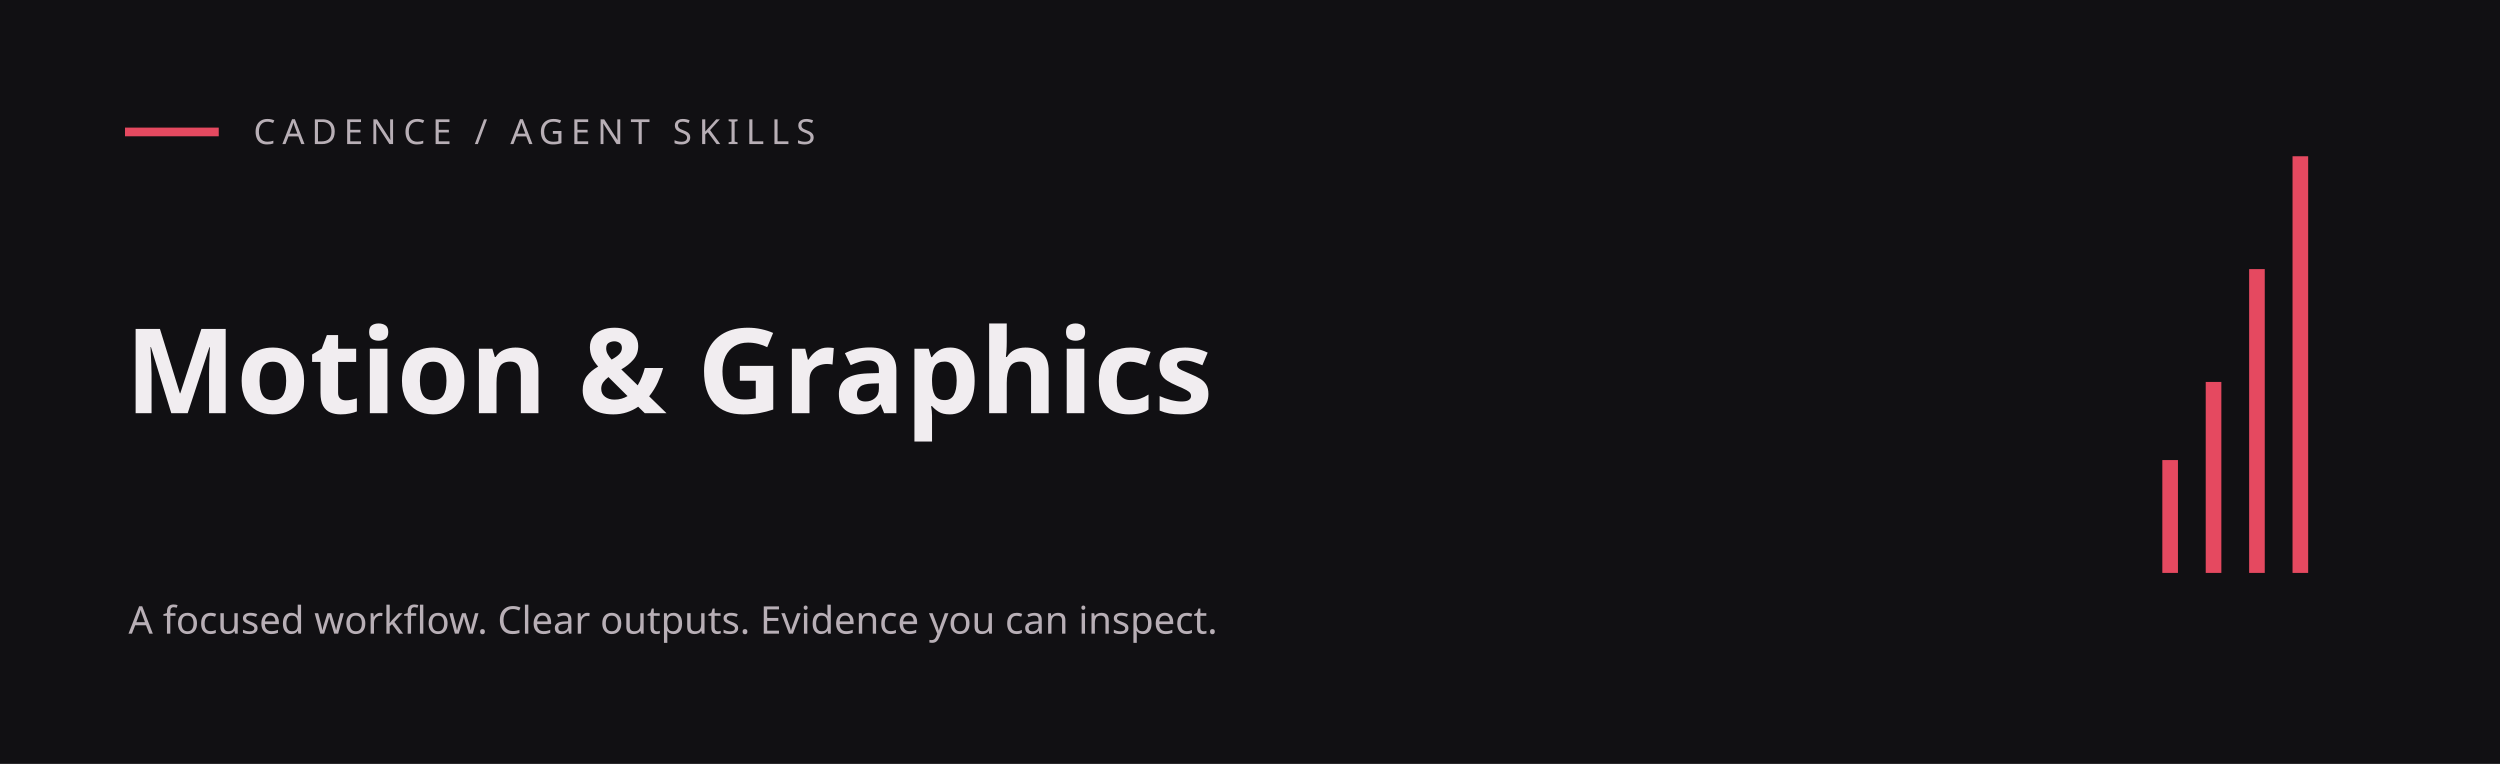
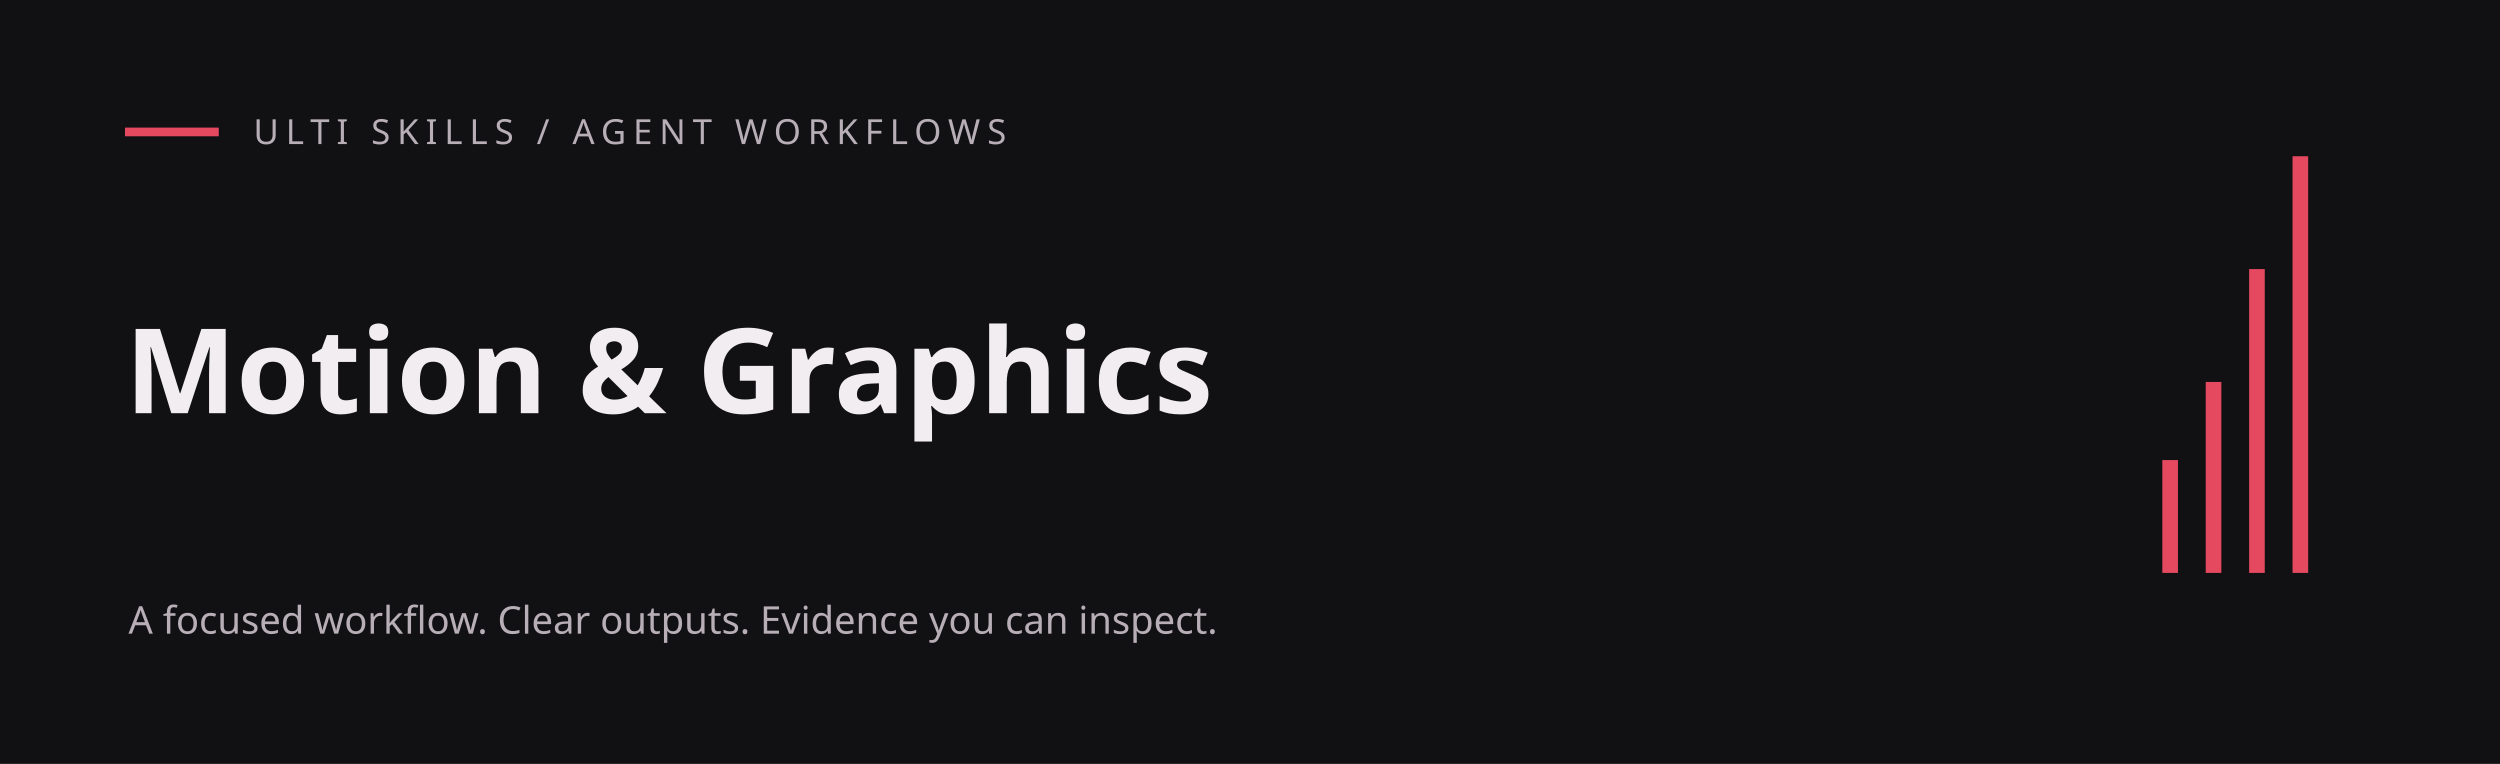
<svg xmlns="http://www.w3.org/2000/svg" width="1440" height="440" viewBox="0 0 1440 440" role="img" aria-labelledby="title desc">
  <rect width="1440" height="440" fill="#111013" />
  <path d="M72 76h54" stroke="#e54960" stroke-width="5" />
-   <text x="146" y="83" fill="#b8afb6" font-family="system-ui,sans-serif" font-size="20" letter-spacing="4">CADENCE / AGENT SKILLS</text>
+   <text x="146" y="83" fill="#b8afb6" font-family="system-ui,sans-serif" font-size="20" letter-spacing="4">ULTI SKILLS / AGENT WORKFLOWS</text>
  <text x="72" y="238" fill="#f1edf0" font-family="system-ui,sans-serif" font-size="68" font-weight="650">Motion &amp; Graphics</text>
  <text x="74" y="365" fill="#b8afb6" font-family="system-ui,sans-serif" font-size="22">A focused workflow. Clear outputs. Evidence you can inspect.</text>
  <path d="M1250 330v-65m25 65V220m25 110V155m25 175V90" stroke="#e54960" stroke-width="9" />
</svg>
